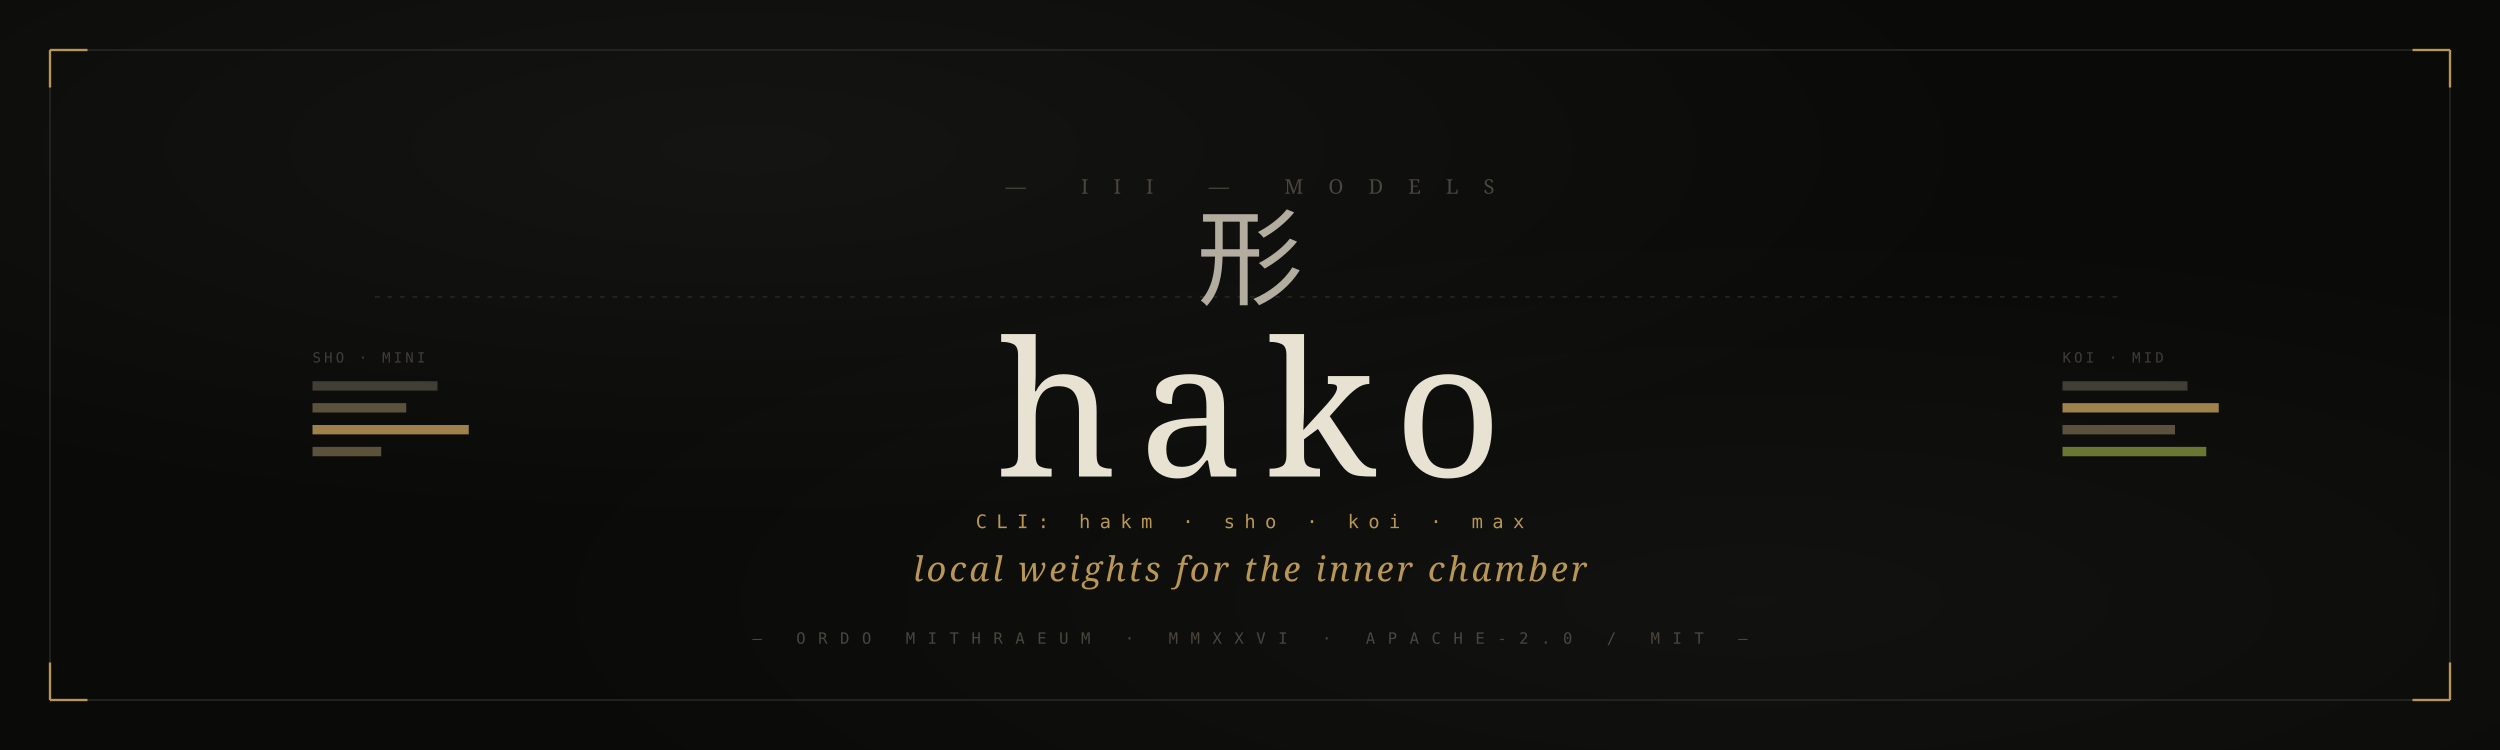
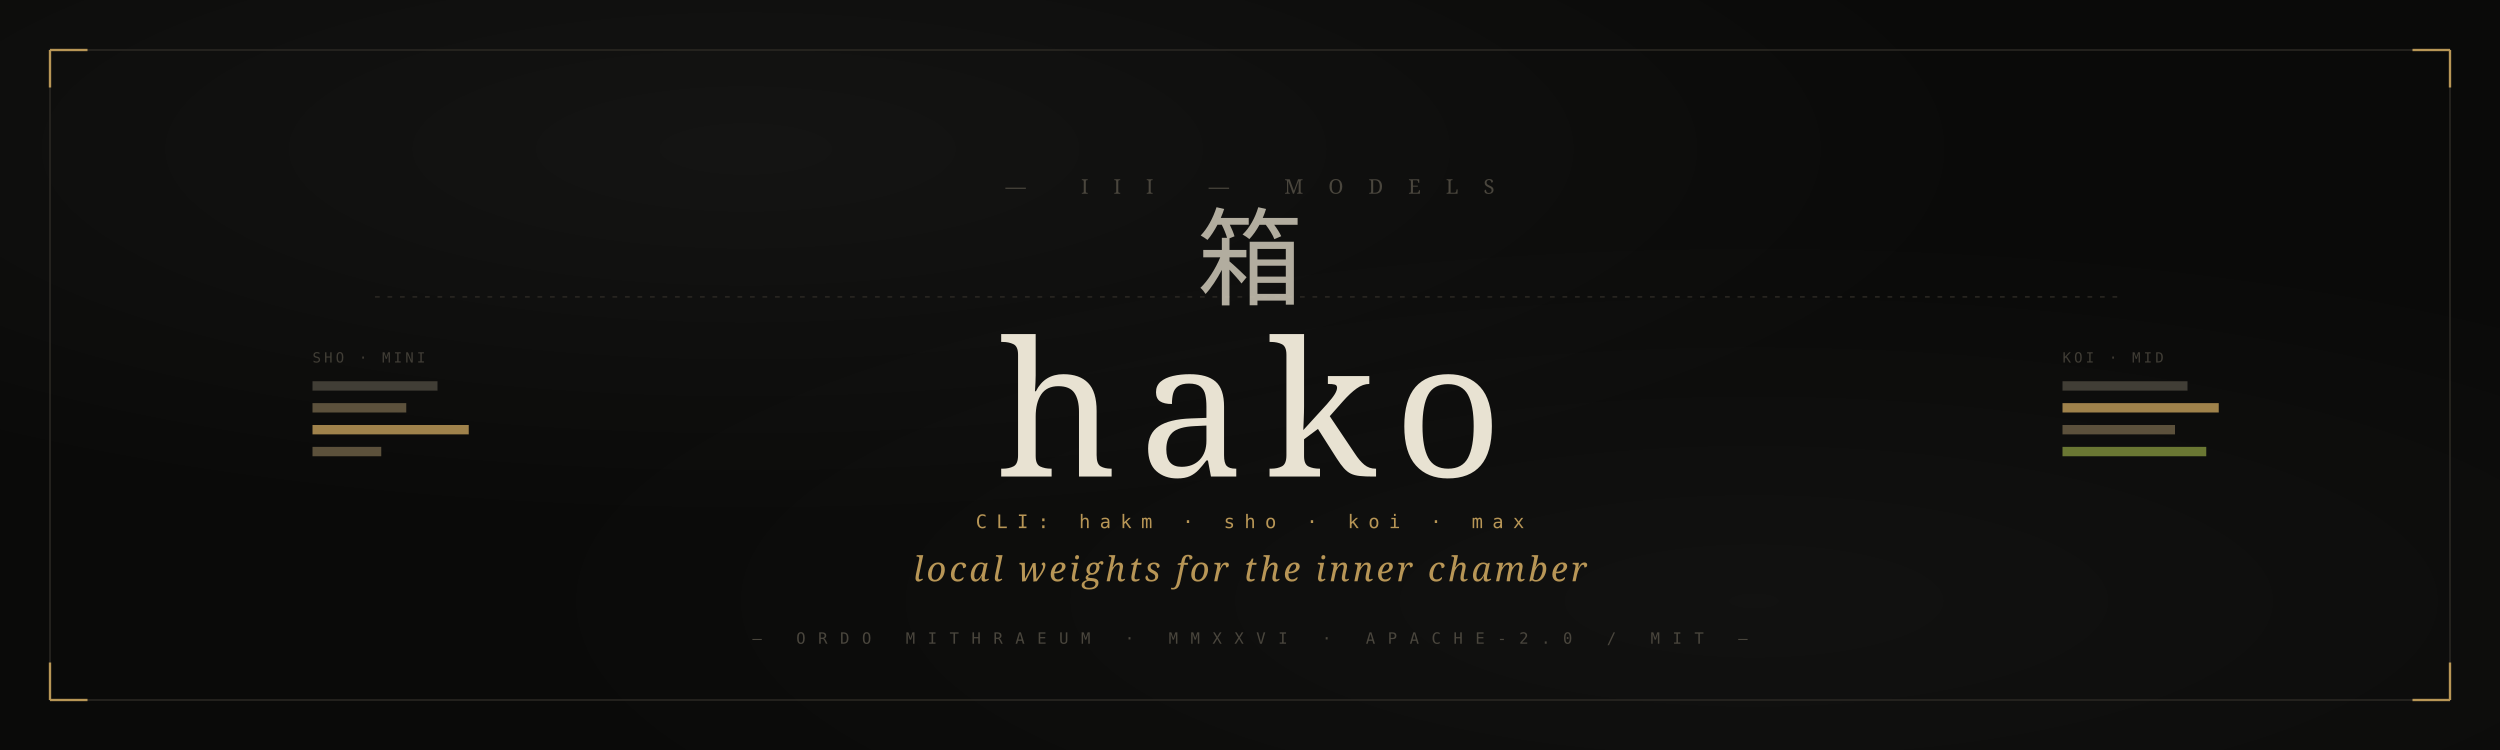
<svg xmlns="http://www.w3.org/2000/svg" viewBox="0 0 1600 480" width="1600" height="480">
  <defs>
    <radialGradient id="g1" cx="30%" cy="20%">
      <stop offset="0" stop-color="#ffffff" stop-opacity="0.04" />
      <stop offset="1" stop-color="#ffffff" stop-opacity="0" />
    </radialGradient>
    <radialGradient id="g2" cx="70%" cy="80%">
      <stop offset="0" stop-color="#ffffff" stop-opacity="0.03" />
      <stop offset="1" stop-color="#ffffff" stop-opacity="0" />
    </radialGradient>
  </defs>
  <rect width="100%" height="100%" fill="#0a0a09" />
  <rect width="100%" height="100%" fill="url(#g1)" />
  <rect width="100%" height="100%" fill="url(#g2)" />
  <rect x="32" y="32" width="1536" height="416" stroke="#2a2722" stroke-width="1" fill="none" />
  <g stroke="#b89656" stroke-width="1.5">
    <line x1="32" y1="32" x2="32" y2="56" />
    <line x1="32" y1="32" x2="56" y2="32" />
    <line x1="1568" y1="32" x2="1568" y2="56" />
    <line x1="1568" y1="32" x2="1544" y2="32" />
    <line x1="32" y1="448" x2="32" y2="424" />
    <line x1="32" y1="448" x2="56" y2="448" />
    <line x1="1568" y1="448" x2="1568" y2="424" />
    <line x1="1568" y1="448" x2="1544" y2="448" />
  </g>
  <line x1="240" y1="190" x2="1360" y2="190" stroke="#2a2722" stroke-width="1" stroke-dasharray="3 5" />
  <text x="800" y="124" text-anchor="middle" font-family="'Cormorant Garamond','EB Garamond',Georgia,serif" font-size="13" fill="#4a463d" letter-spacing="16" font-weight="500">— III — MODELS</text>
-   <text x="800" y="190" text-anchor="middle" font-family="'Noto Serif JP','Hiragino Mincho ProN','Yu Mincho','Songti SC',serif" font-size="68" fill="#c8c2b2" opacity="0.88">形</text>
+   <text x="800" y="190" text-anchor="middle" font-family="'Noto Serif JP','Hiragino Mincho ProN','Yu Mincho','Songti SC',serif" font-size="68" fill="#c8c2b2" opacity="0.88">箱</text>
  <text x="800" y="305" text-anchor="middle" font-family="'Cormorant Garamond','EB Garamond',Georgia,serif" font-size="120" fill="#e8e2d2" letter-spacing="14" font-weight="500">hako</text>
  <text x="800" y="338" text-anchor="middle" font-family="'JetBrains Mono','Fira Code','SF Mono',monospace" font-size="12" fill="#b89656" letter-spacing="6">CLI: hakm · sho · koi · max</text>
  <text x="800" y="372" text-anchor="middle" font-family="'Cormorant Garamond','EB Garamond',Georgia,serif" font-size="22" fill="#b89656" font-style="italic" letter-spacing="2">local weights for the inner chamber</text>
  <text x="800" y="412" text-anchor="middle" font-family="'JetBrains Mono','Fira Code','SF Mono',monospace" font-size="10" fill="#4a463d" letter-spacing="8">— ORDO MITHRAEUM · MMXXVI · APACHE-2.0 / MIT —</text>
  <g opacity="0.85">
    <rect x="200" y="244" width="80" height="6" fill="#4a463d" />
    <rect x="200" y="258" width="60" height="6" fill="#6a5d44" />
    <rect x="200" y="272" width="100" height="6" fill="#b89656" />
    <rect x="200" y="286" width="44" height="6" fill="#6a5d44" />
    <text x="200" y="232" font-family="'JetBrains Mono','Fira Code','SF Mono',monospace" font-size="9" fill="#4a463d" letter-spacing="2">SHO · MINI</text>
  </g>
  <g opacity="0.85">
    <rect x="1320" y="244" width="80" height="6" fill="#4a463d" />
    <rect x="1320" y="258" width="100" height="6" fill="#b89656" />
    <rect x="1320" y="272" width="72" height="6" fill="#6a5d44" />
    <rect x="1320" y="286" width="92" height="6" fill="#7a8a3a" />
    <text x="1320" y="232" font-family="'JetBrains Mono','Fira Code','SF Mono',monospace" font-size="9" fill="#4a463d" letter-spacing="2">KOI · MID</text>
  </g>
</svg>
